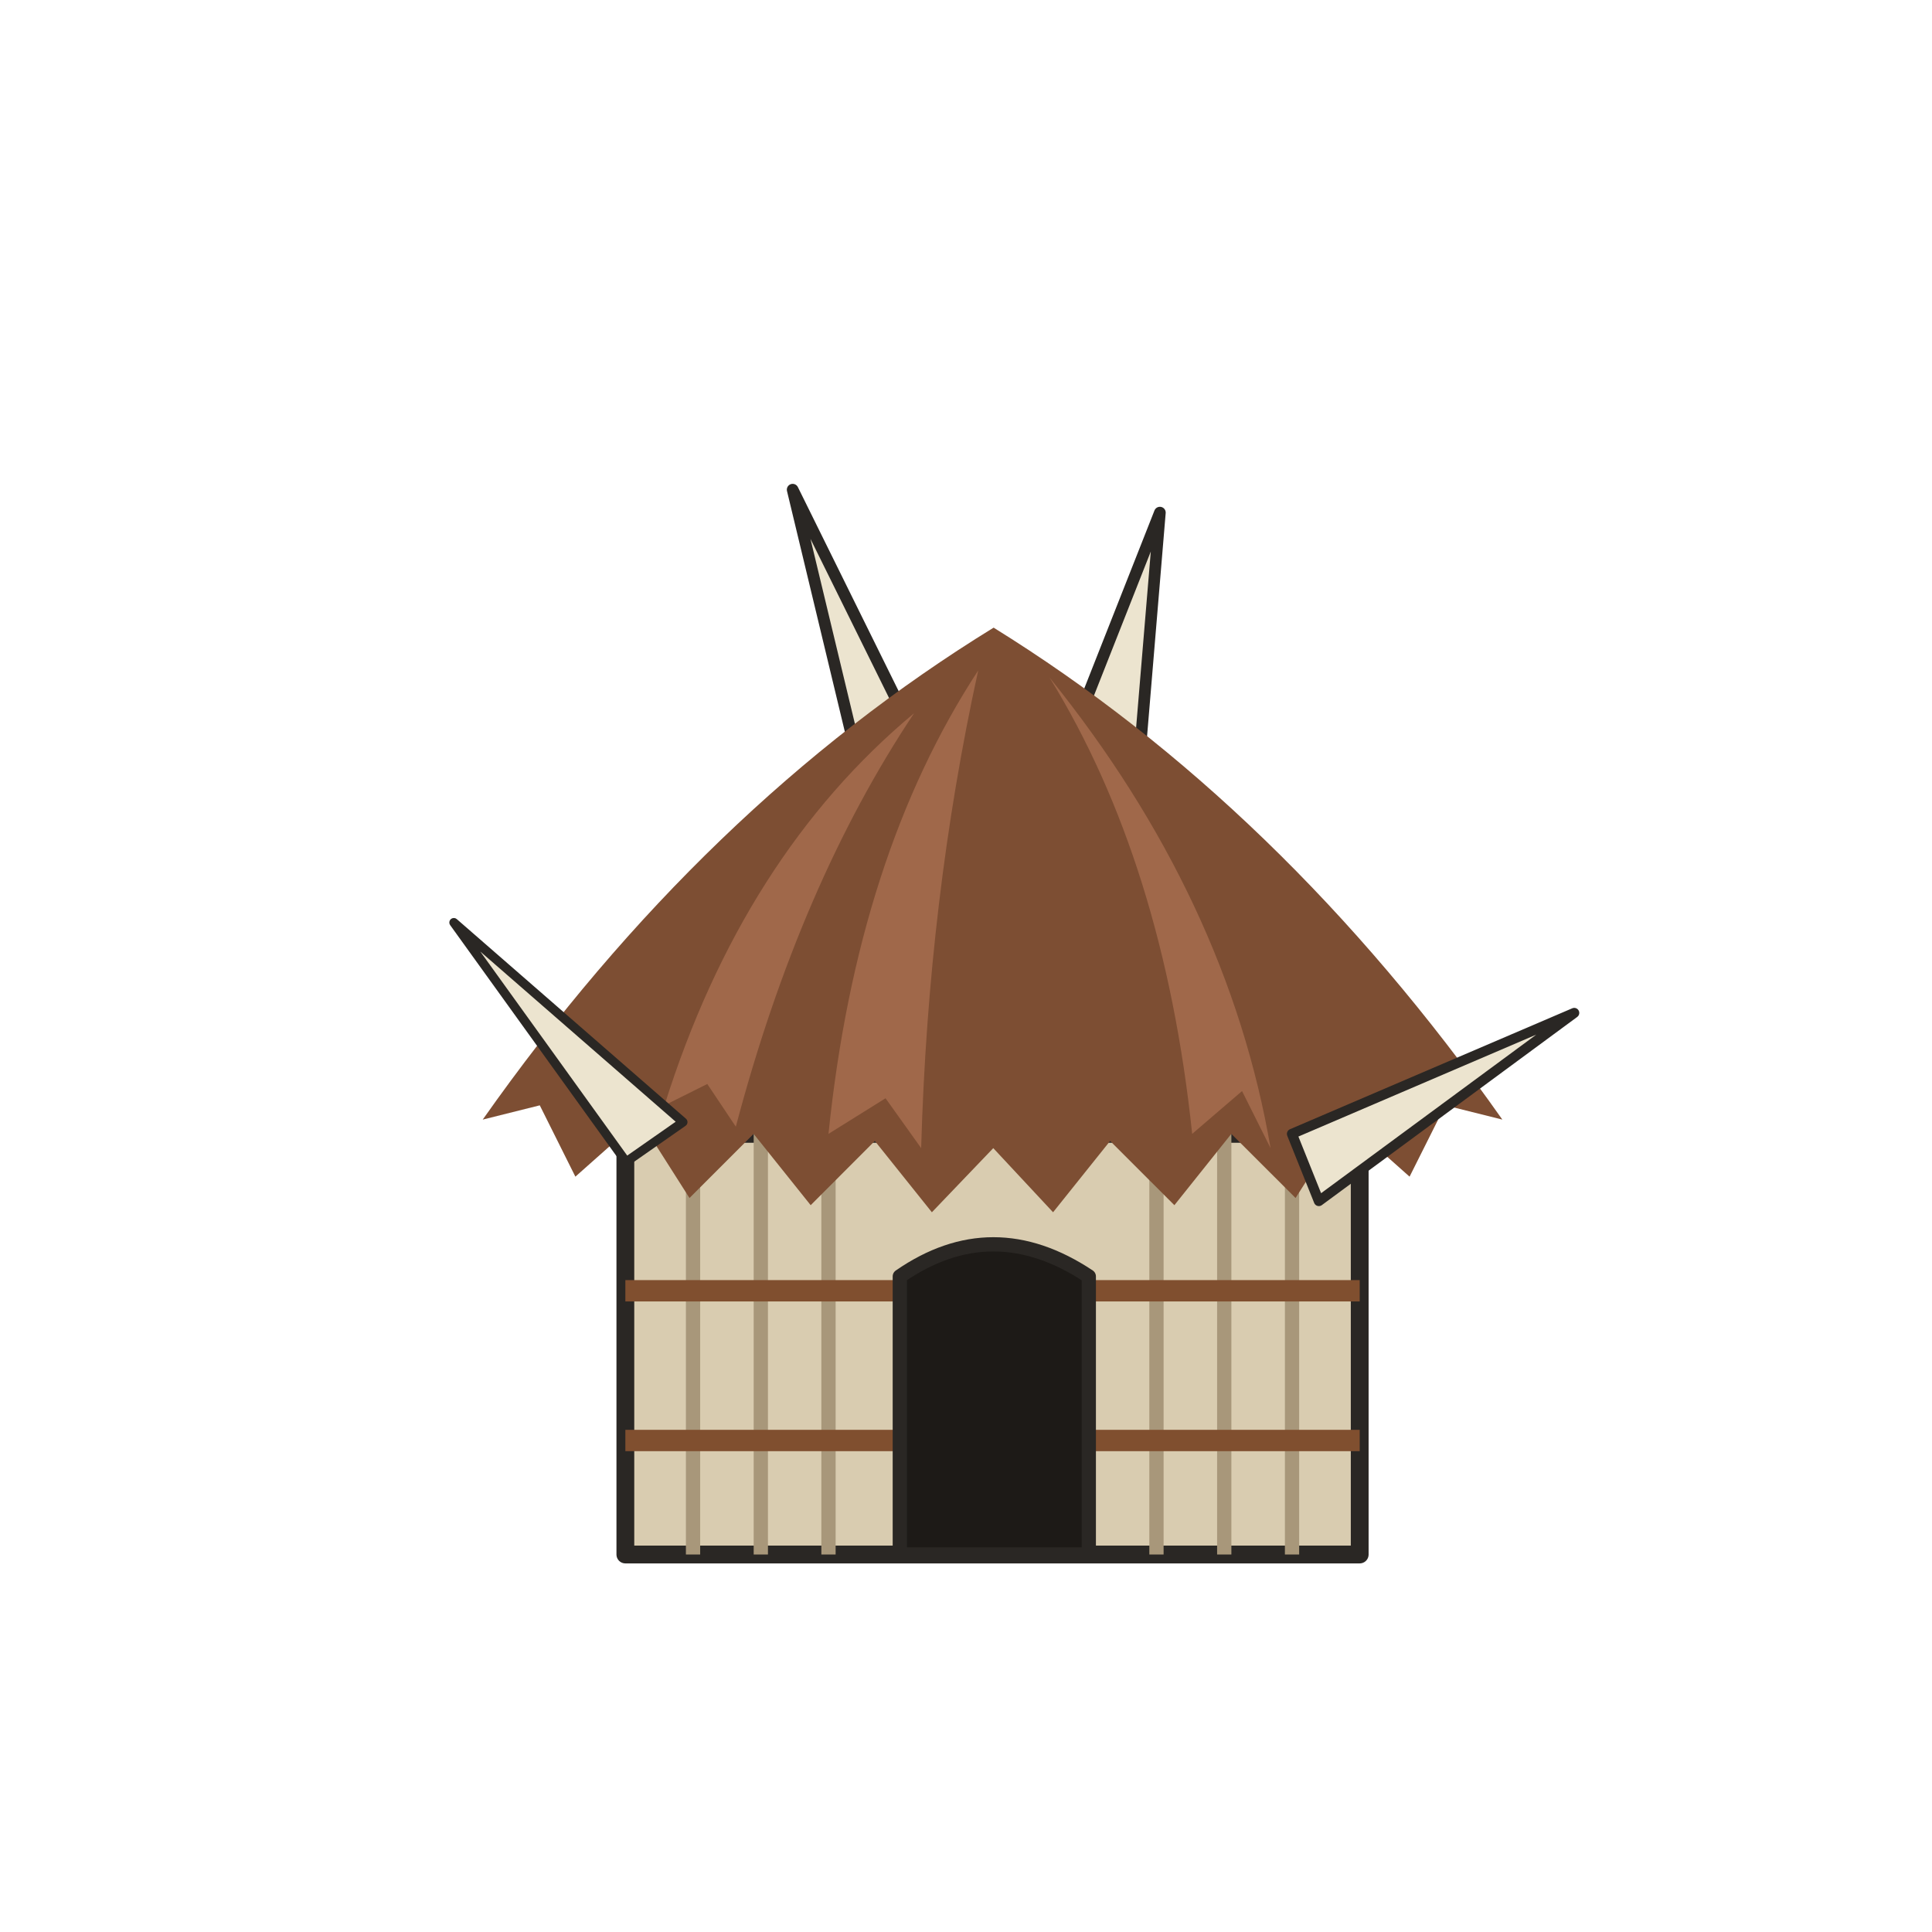
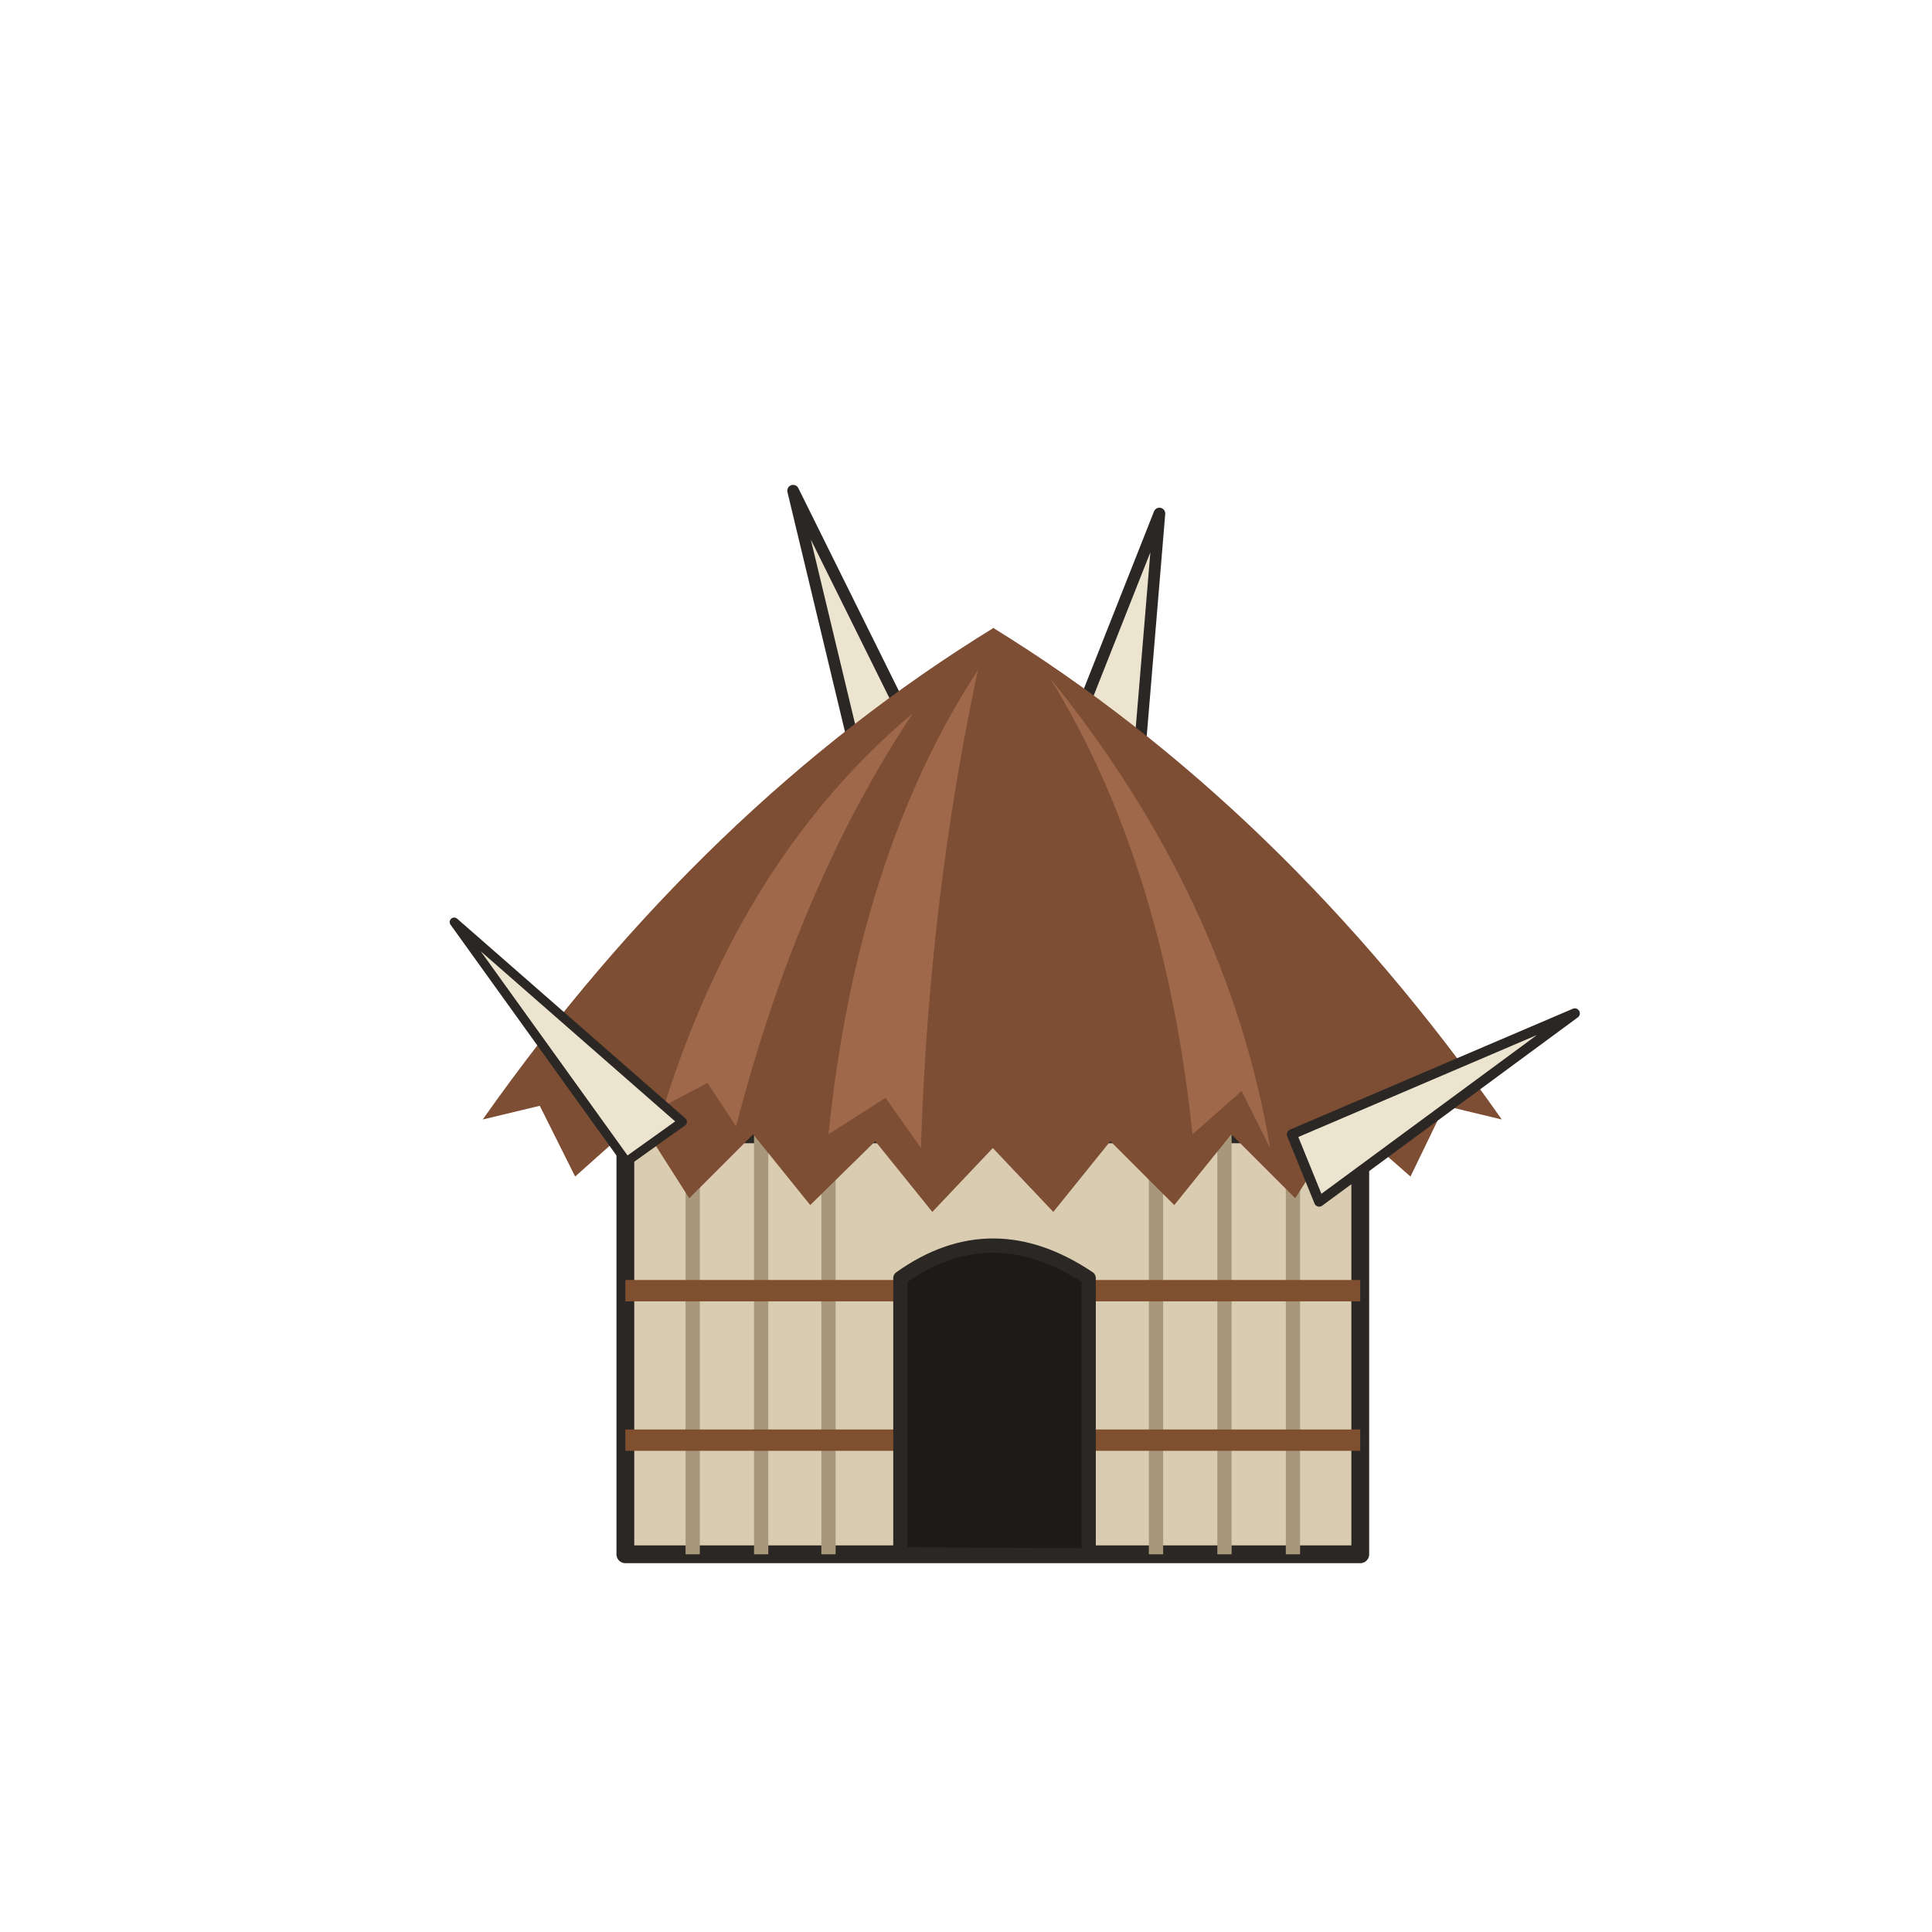
- <svg xmlns="http://www.w3.org/2000/svg" width="64" height="64" viewBox="0 0 16.93 16.93" version="1.1" id="svg9572">
-   <defs id="defs9576" />
-   <path d="M 5.48,13.622 V 9.936 h 6.435 V 13.622 Z" id="path9554" style="fill:#d9ccb0;stroke:#2a2724;stroke-width:0.156;stroke-linejoin:round" />
-   <path d="M 6.073,9.936 V 13.622 M 6.667,9.936 V 13.622 M 7.26,9.936 V 13.622 M 10.134,9.936 V 13.622 M 10.728,9.936 V 13.622 m 0.594,-3.686 V 13.622" id="path9556" style="fill:none;stroke:#a8977a;stroke-width:0.125" />
-   <path d="m 5.48,11.311 h 2.405 m 1.656,0 h 2.374 m -6.435,1.312 h 2.405 m 1.656,0 h 2.374" id="path9558" style="fill:none;stroke:#804f2f;stroke-width:0.187" />
-   <path d="m 7.885,13.622 v -2.437 q 0.812,-0.562 1.656,0 v 2.437 z" id="path9560" style="fill:#1d1a17;stroke:#2a2724;stroke-width:0.125;stroke-linejoin:round" />
-   <path d="M 7.549,6.8 6.946,4.291 8.086,6.599 Z M 9.293,6.7 10.164,4.492 9.963,6.901 Z" id="path9562" style="fill:#ece4cf;stroke:#2a2724;stroke-width:0.102;stroke-linejoin:round;stroke-miterlimit:4;stroke-dasharray:none" />
-   <path d="M 8.707,5.5 Q 11.228,7.062 13.165,9.811 L 12.665,9.686 12.352,10.311 11.79,9.811 11.353,10.498 10.79,9.936 10.291,10.561 9.728,9.998 9.228,10.623 8.704,10.061 8.166,10.623 7.666,9.998 7.104,10.561 6.604,9.936 6.042,10.498 5.605,9.811 5.042,10.311 4.73,9.686 4.23,9.811 Q 6.167,7.062 8.707,5.5 Z" id="path9564" style="fill:#7d4e33;stroke:none;stroke-width:0.156;stroke-linejoin:round" />
-   <path d="m 8.572,5.875 q -1.062,1.624 -1.312,4.061 l 0.5,-0.312 0.312,0.437 q 0.062,-2.187 0.5,-4.186 z m 0.625,0.062 q 1,1.624 1.25,3.999 l 0.437,-0.375 0.25,0.5 Q 10.759,7.874 9.197,5.937 Z M 8.01,6.25 Q 6.511,7.499 5.823,9.686 L 6.198,9.499 6.448,9.873 Q 7.01,7.749 8.01,6.25 Z" id="path9566" style="fill:#a0684a;stroke-width:0.625" />
-   <path d="m 11.321,9.936 2.474,-1.06 -2.238,1.649 z" id="path9570" style="fill:#ece4cf;stroke:#2a2724;stroke-width:0.088;stroke-linejoin:round;stroke-miterlimit:4;stroke-dasharray:none" />
-   <path style="fill:#ece4cf;stroke:#2a2724;stroke-width:0.079;stroke-linejoin:round;stroke-miterlimit:4;stroke-dasharray:none" d="M 5.487,10.181 3.977,8.084 5.985,9.833 Z" id="path9570-2" />
+ <svg xmlns="http://www.w3.org/2000/svg" width="64" height="64" viewBox="0 0 16.93 16.93">
+   <path d="M5.48 13.62V9.94h6.44v3.68Z" style="fill:#d9ccb0;stroke:#2a2724;stroke-width:.156;stroke-linejoin:round" />
+   <path d="M6.07 9.94v3.68m.6-3.68v3.68m.59-3.68v3.68m2.87-3.68v3.68m.6-3.68v3.68m.6-3.68v3.68" style="fill:none;stroke:#a8977a;stroke-width:.125" />
+   <path d="M5.48 11.31h2.4m1.66 0h2.38m-6.44 1.31h2.4m1.66 0h2.38" style="fill:none;stroke:#804f2f;stroke-width:.187" />
+   <path d="M7.89 13.62V11.2q.8-.57 1.65 0v2.43z" style="fill:#1d1a17;stroke:#2a2724;stroke-width:.125;stroke-linejoin:round" />
+   <path d="m7.55 6.8-.6-2.5 1.14 2.3Zm1.74-.1.87-2.2-.2 2.4Z" style="fill:#ece4cf;stroke:#2a2724;stroke-width:.102;stroke-linejoin:round;stroke-miterlimit:4;stroke-dasharray:none" />
+   <path d="M8.7 5.5q2.53 1.56 4.46 4.31l-.5-.12-.3.62-.57-.5-.44.69-.56-.56-.5.62-.56-.56-.5.62-.53-.56-.53.56-.5-.62-.57.56-.5-.62-.56.56-.44-.69-.56.5-.31-.62-.5.12Q6.17 7.06 8.71 5.5" style="fill:#7d4e33;stroke:none;stroke-width:.156;stroke-linejoin:round" />
+   <path d="M8.57 5.87Q7.51 7.5 7.26 9.94l.5-.32.31.44q.07-2.19.5-4.19m.63.07q1 1.62 1.25 4l.43-.38.25.5q-.37-2.19-1.93-4.12M8 6.25Q6.51 7.5 5.82 9.69l.38-.2.25.38Q7 7.75 8 6.25" style="fill:#a0684a;stroke-width:.625" />
+   <path d="m11.32 9.94 2.48-1.06-2.24 1.65z" style="fill:#ece4cf;stroke:#2a2724;stroke-width:.088;stroke-linejoin:round;stroke-miterlimit:4;stroke-dasharray:none" />
+   <path d="m5.49 10.18-1.51-2.1 2 1.75Z" style="fill:#ece4cf;stroke:#2a2724;stroke-width:.079;stroke-linejoin:round;stroke-miterlimit:4;stroke-dasharray:none" />
</svg>
